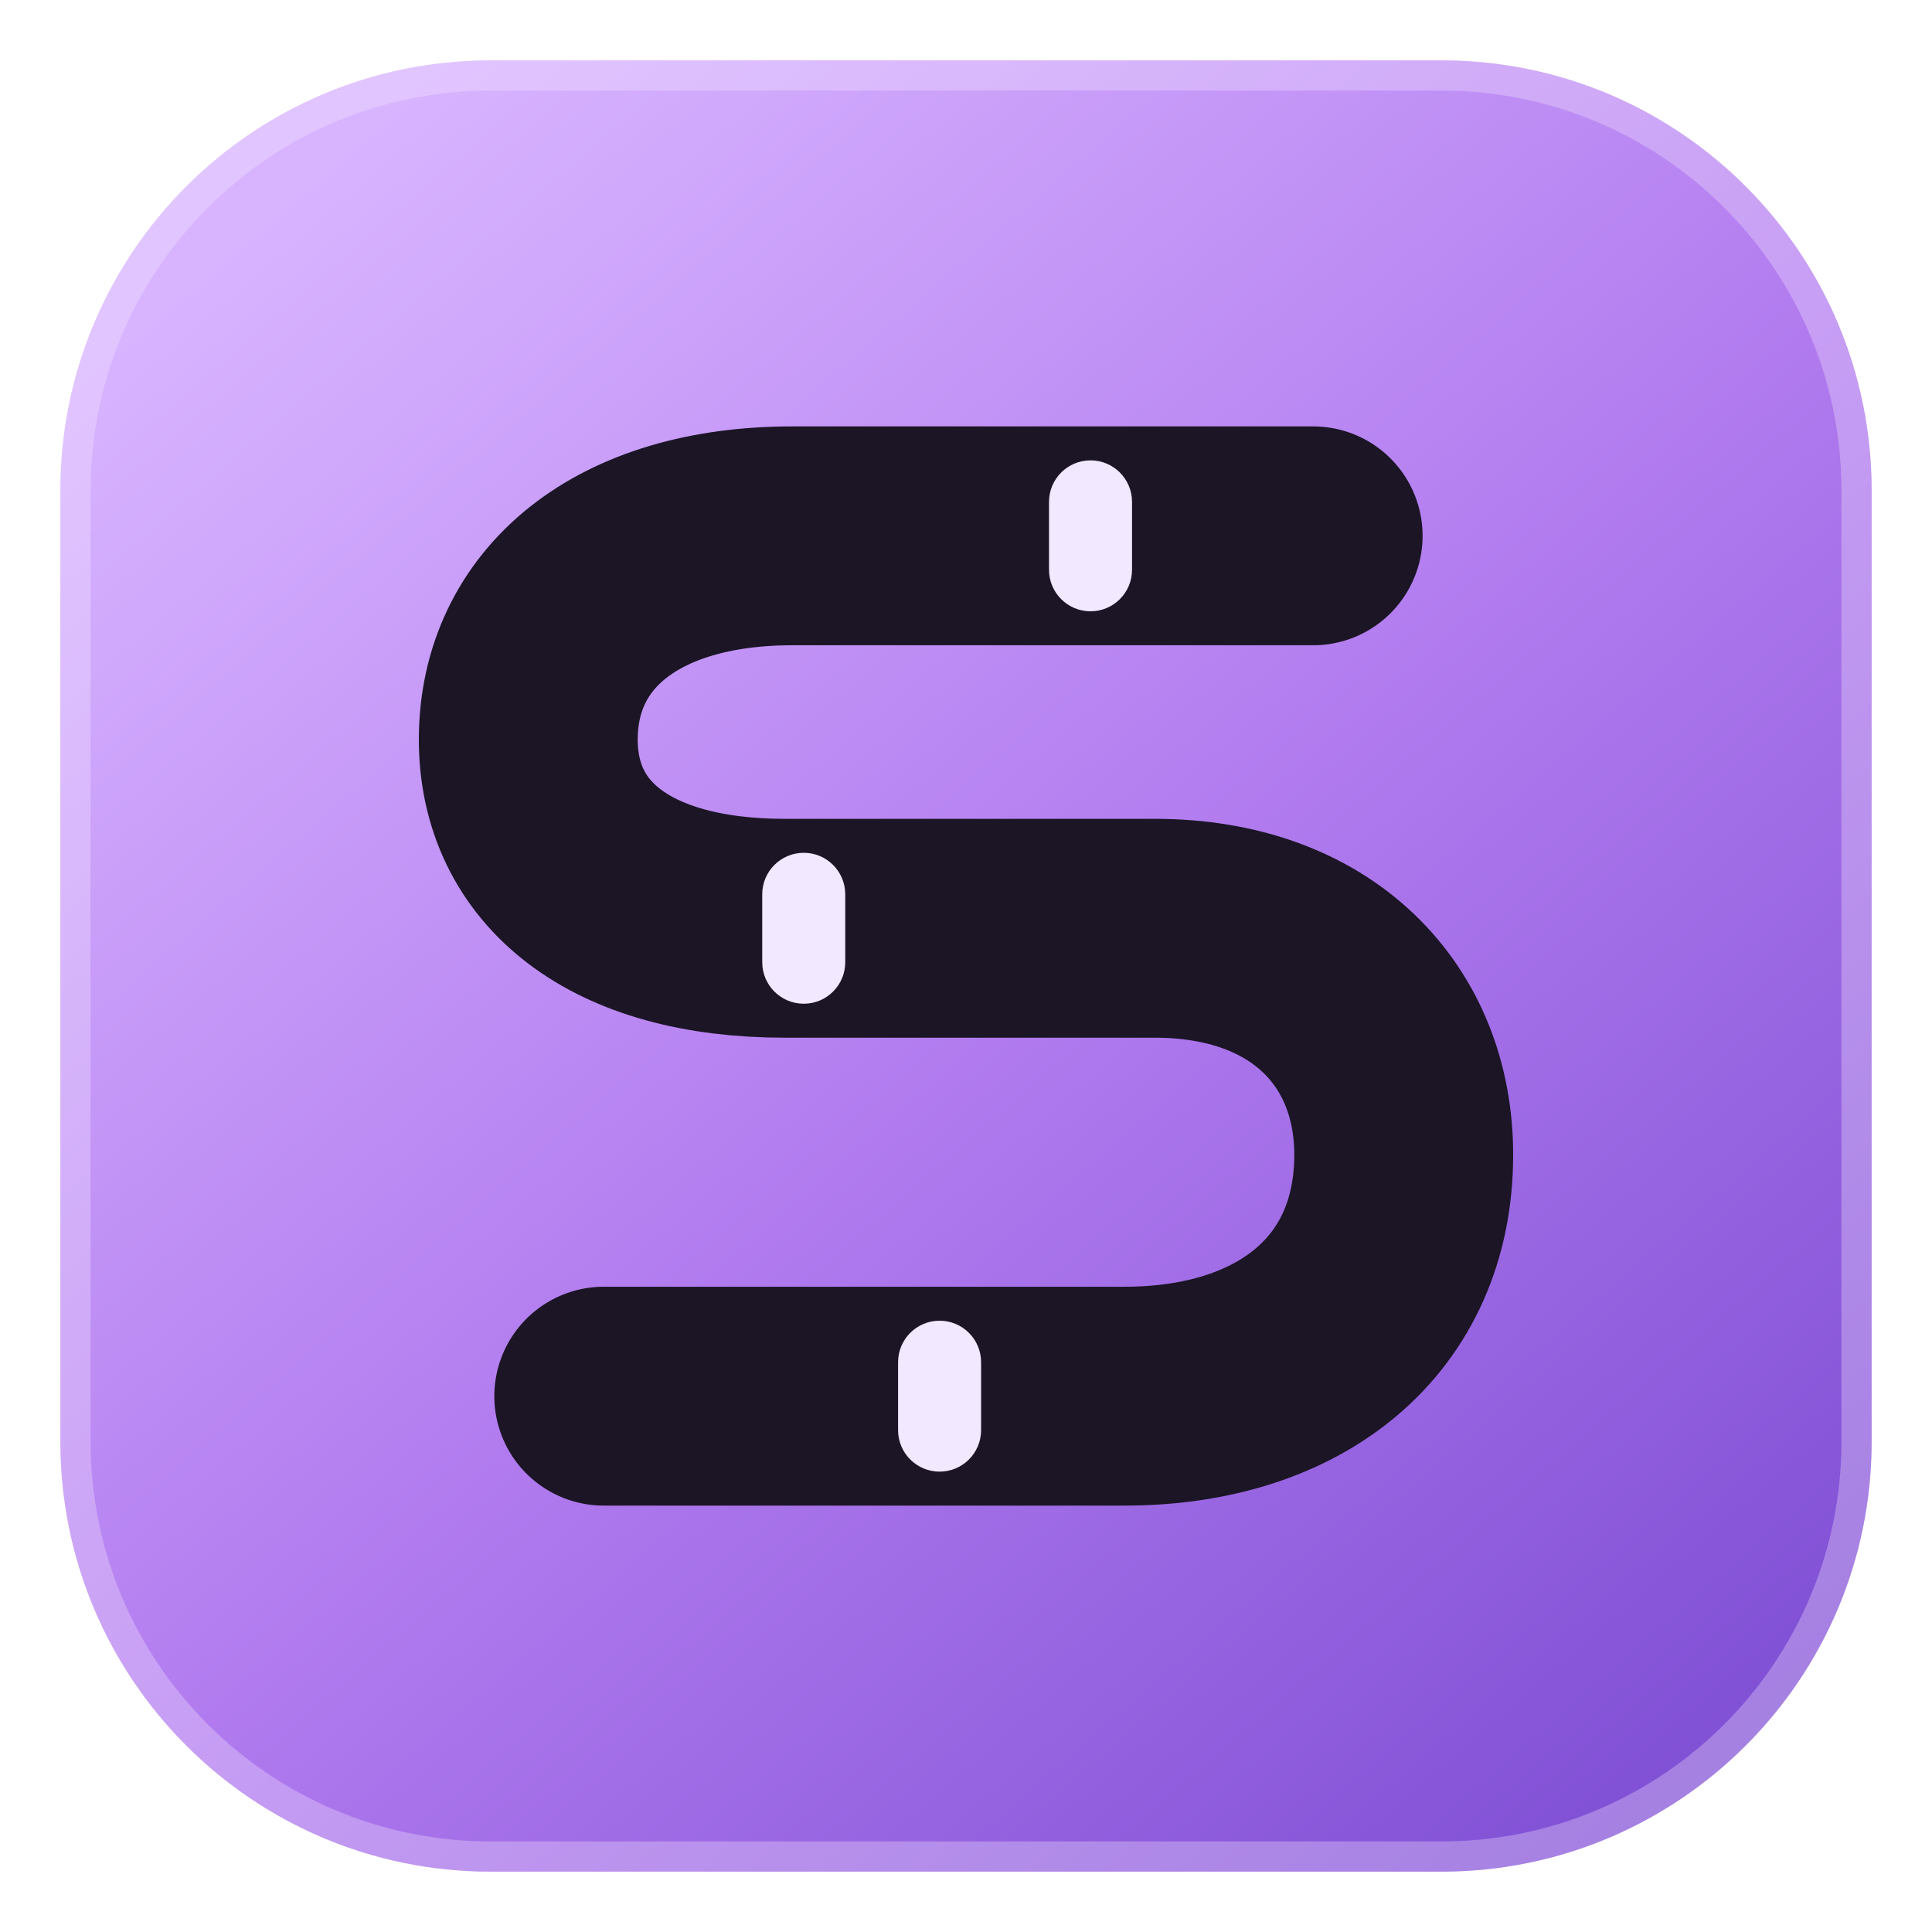
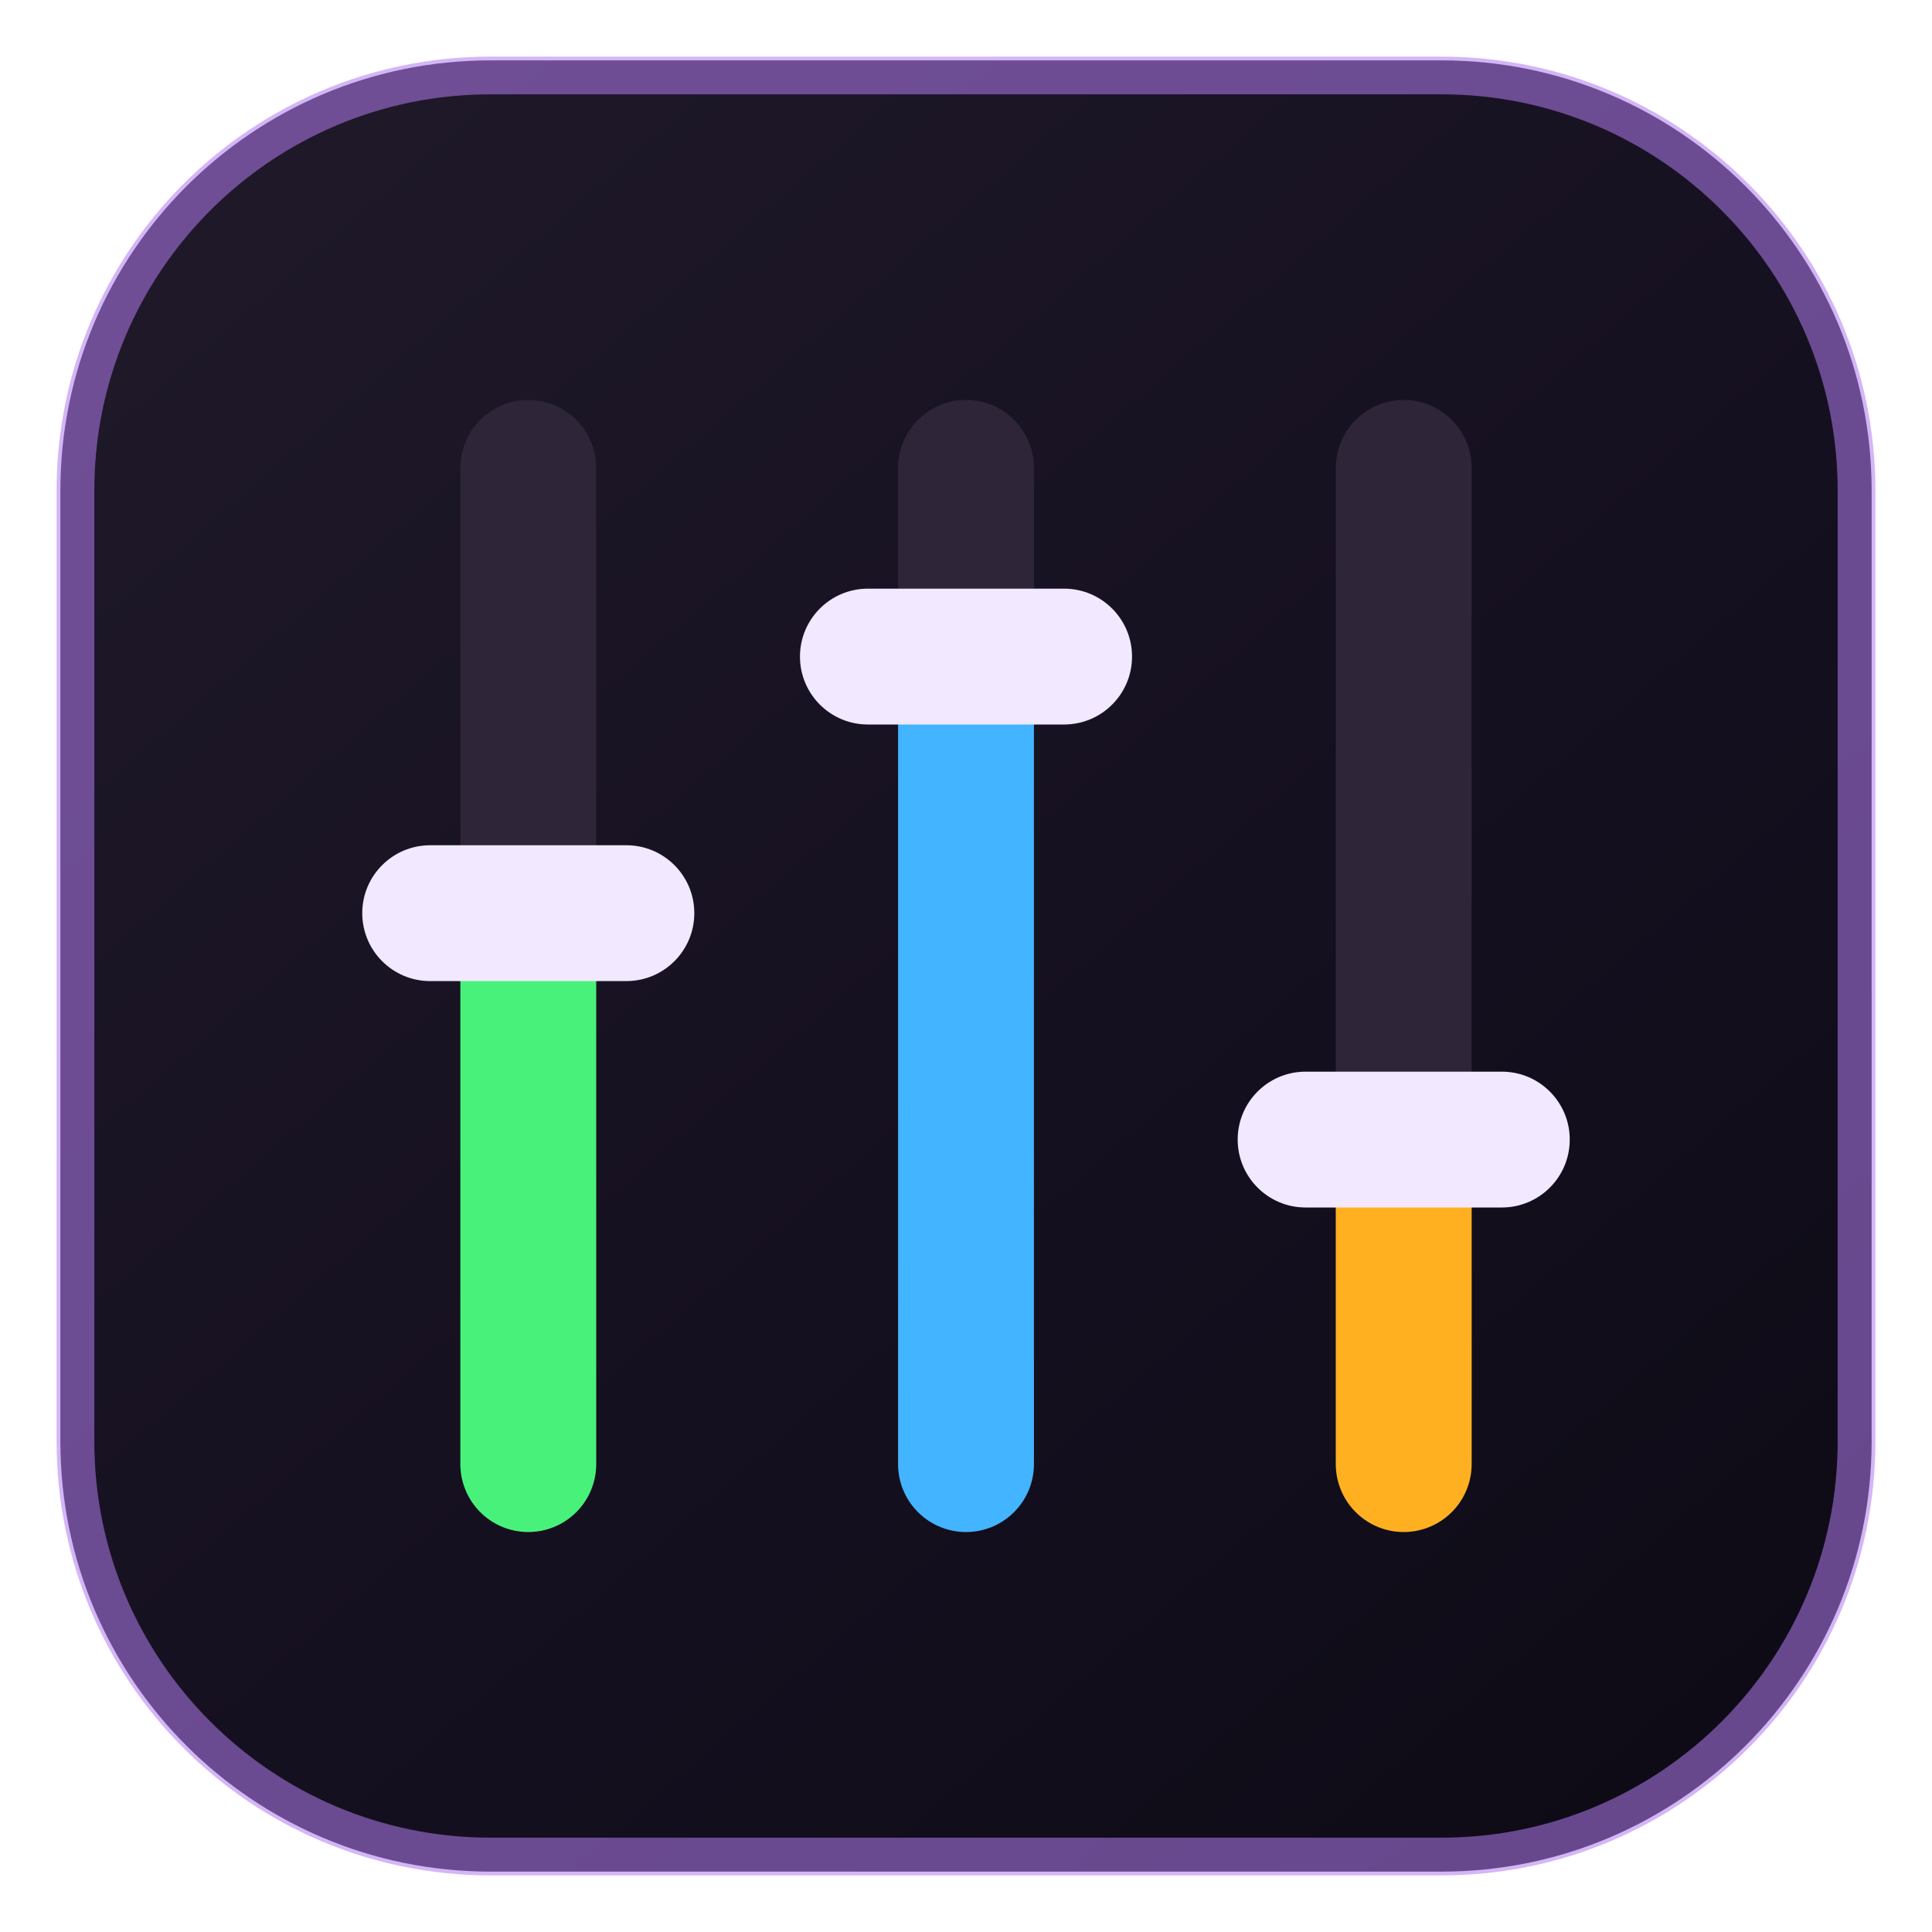
<svg xmlns="http://www.w3.org/2000/svg" viewBox="0 0 256 256" role="img" aria-labelledby="title description">
  <defs>
    <linearGradient id="tile" x1="40" y1="24" x2="224" y2="236" gradientUnits="userSpaceOnUse">
-       <stop offset="0" stop-color="#D8B4FF" />
-       <stop offset="0.52" stop-color="#B17BEF" />
-       <stop offset="1" stop-color="#8050D5" />
+       <stop offset="0" stop-color="#1E1828" />
+       <stop offset="0.55" stop-color="#151020" />
+       <stop offset="1" stop-color="#0E0B16" />
    </linearGradient>
  </defs>
  <rect x="8" y="8" width="240" height="240" rx="57" fill="url(#tile)" />
-   <rect x="10" y="10" width="236" height="236" rx="55" fill="none" stroke="#F3E8FF" stroke-opacity="0.32" stroke-width="4" />
-   <path d="M174 71H105C83 71 70 82 70 98C70 113 82 123 104 123H153C174 123 186 136 186 153C186 173 171 185 149 185H80" fill="none" stroke="#1B1525" stroke-width="29" stroke-linecap="round" stroke-linejoin="round" />
+   <rect x="10" y="10" width="236" height="236" rx="55" fill="none" stroke="#B17BEF" stroke-opacity="0.55" stroke-width="5" />
+   <g stroke-linecap="round" stroke-width="18" fill="none">
+     <line x1="70" y1="62" x2="70" y2="194" stroke="#2E2539" />
+     <line x1="128" y1="62" x2="128" y2="194" stroke="#2E2539" />
+     <line x1="186" y1="62" x2="186" y2="194" stroke="#2E2539" />
+     <line x1="70" y1="194" x2="70" y2="122" stroke="#48F27A" />
+     <line x1="128" y1="194" x2="128" y2="88" stroke="#43B4FF" />
+     <line x1="186" y1="194" x2="186" y2="152" stroke="#FFB020" />
+   </g>
  <g fill="#F2E8FF">
-     <rect x="139" y="61" width="11" height="20" rx="5.5" />
-     <rect x="101" y="113" width="11" height="20" rx="5.5" />
-     <rect x="119" y="175" width="11" height="20" rx="5.5" />
+     <rect x="48" y="112" width="44" height="18" rx="9" />
+     <rect x="106" y="78" width="44" height="18" rx="9" />
+     <rect x="164" y="142" width="44" height="18" rx="9" />
  </g>
</svg>
